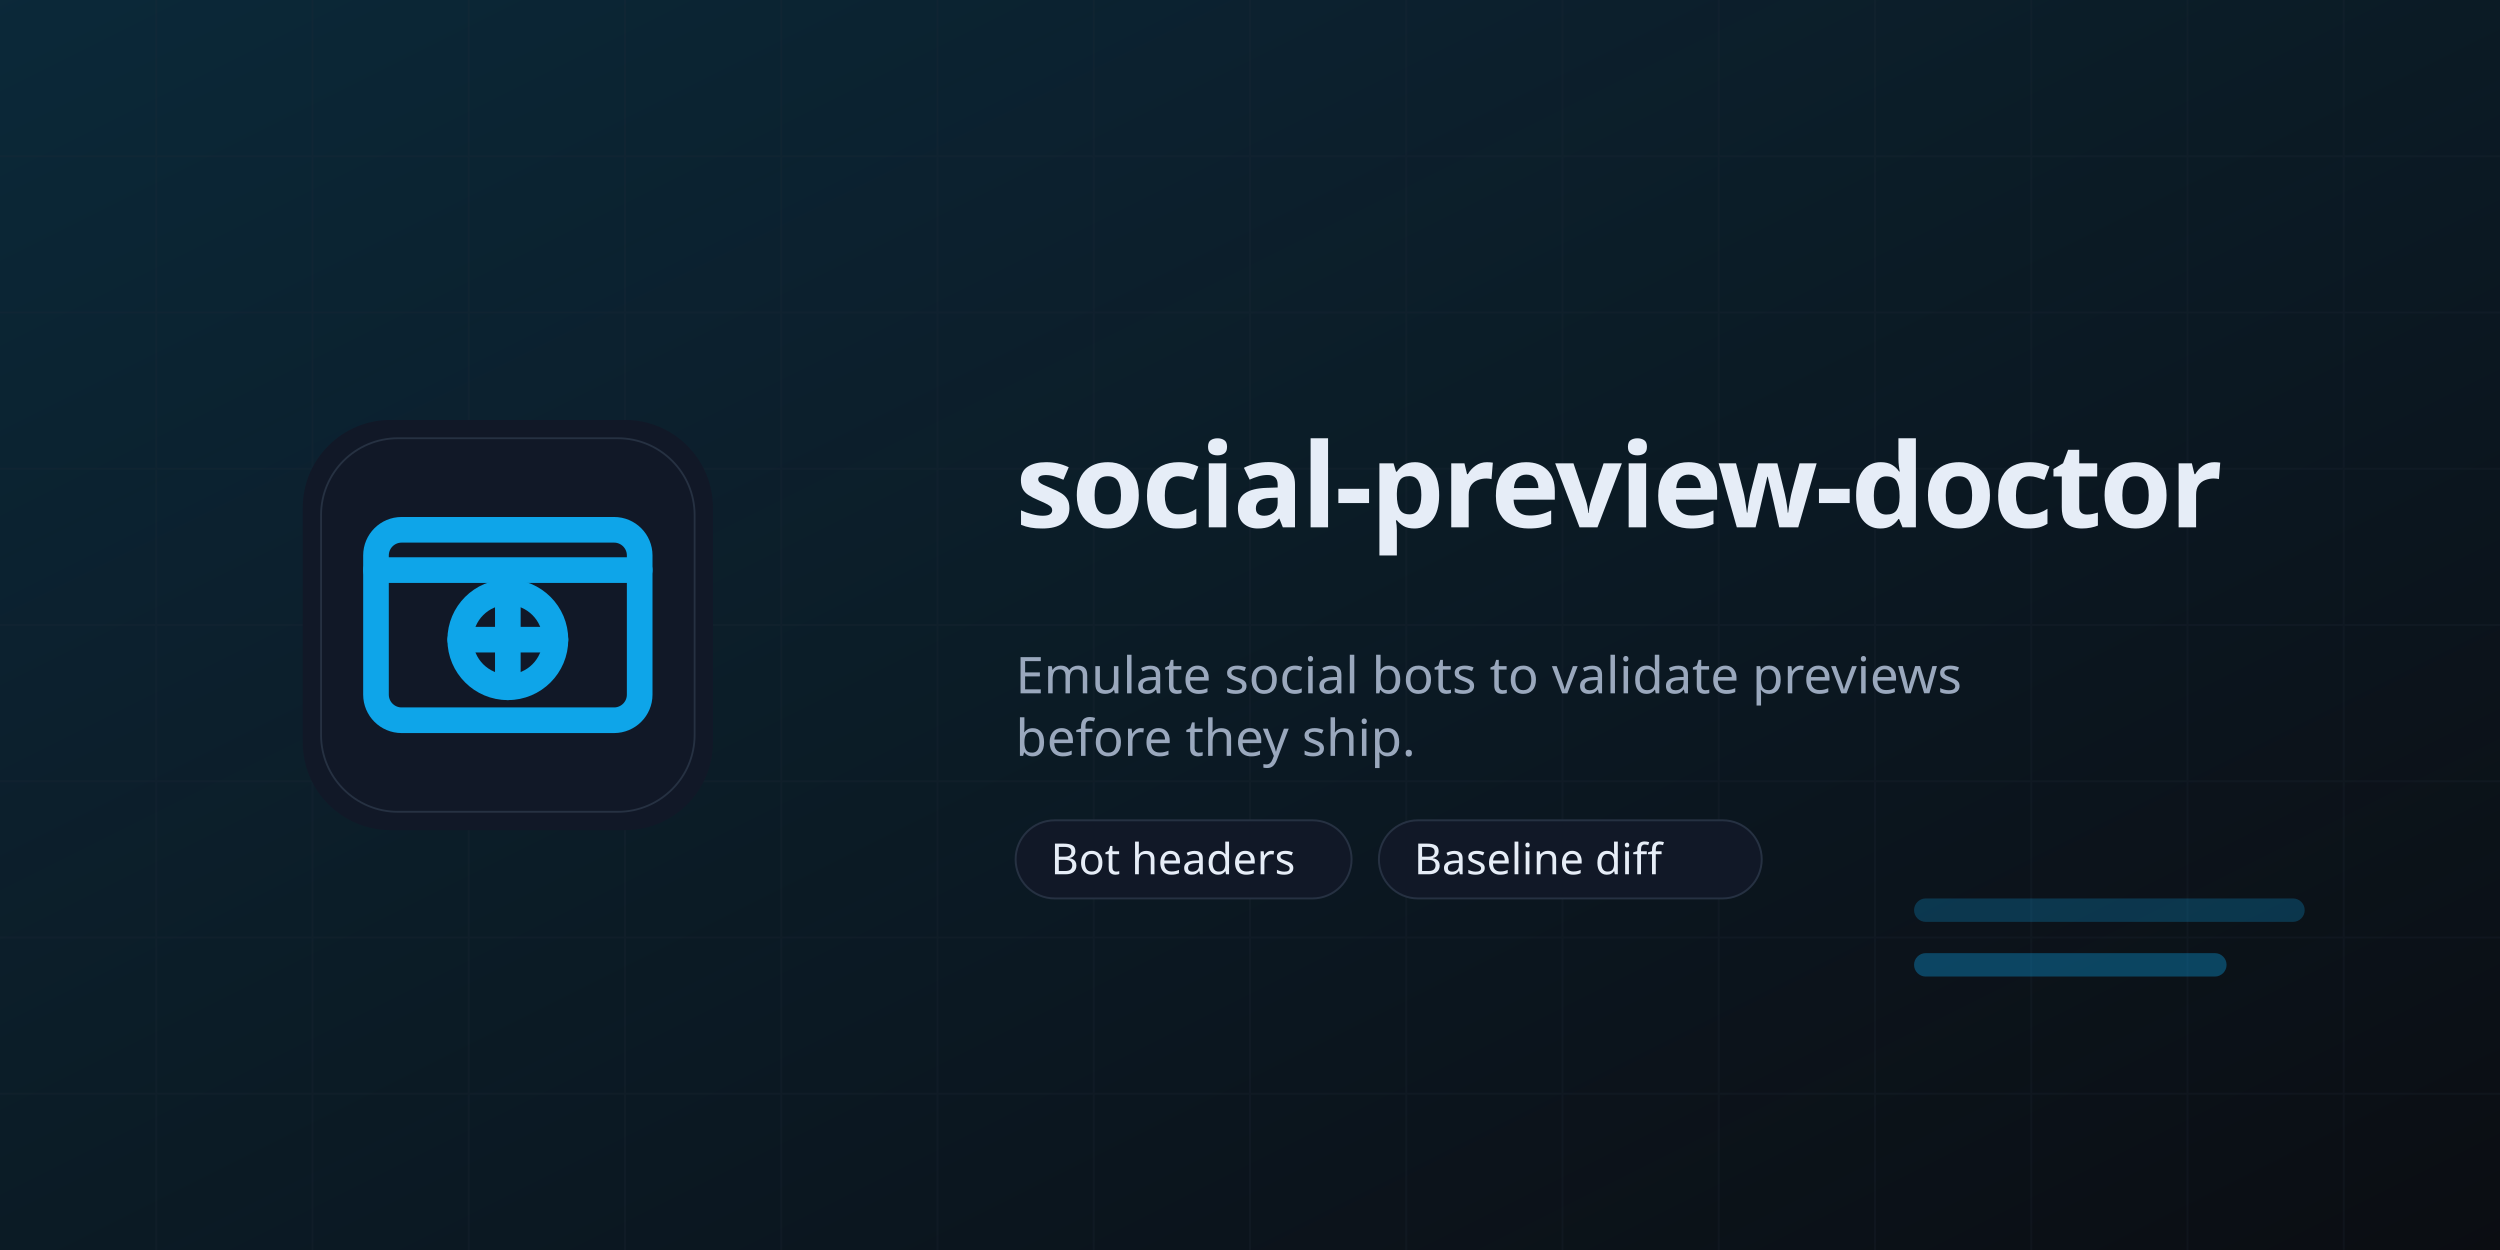
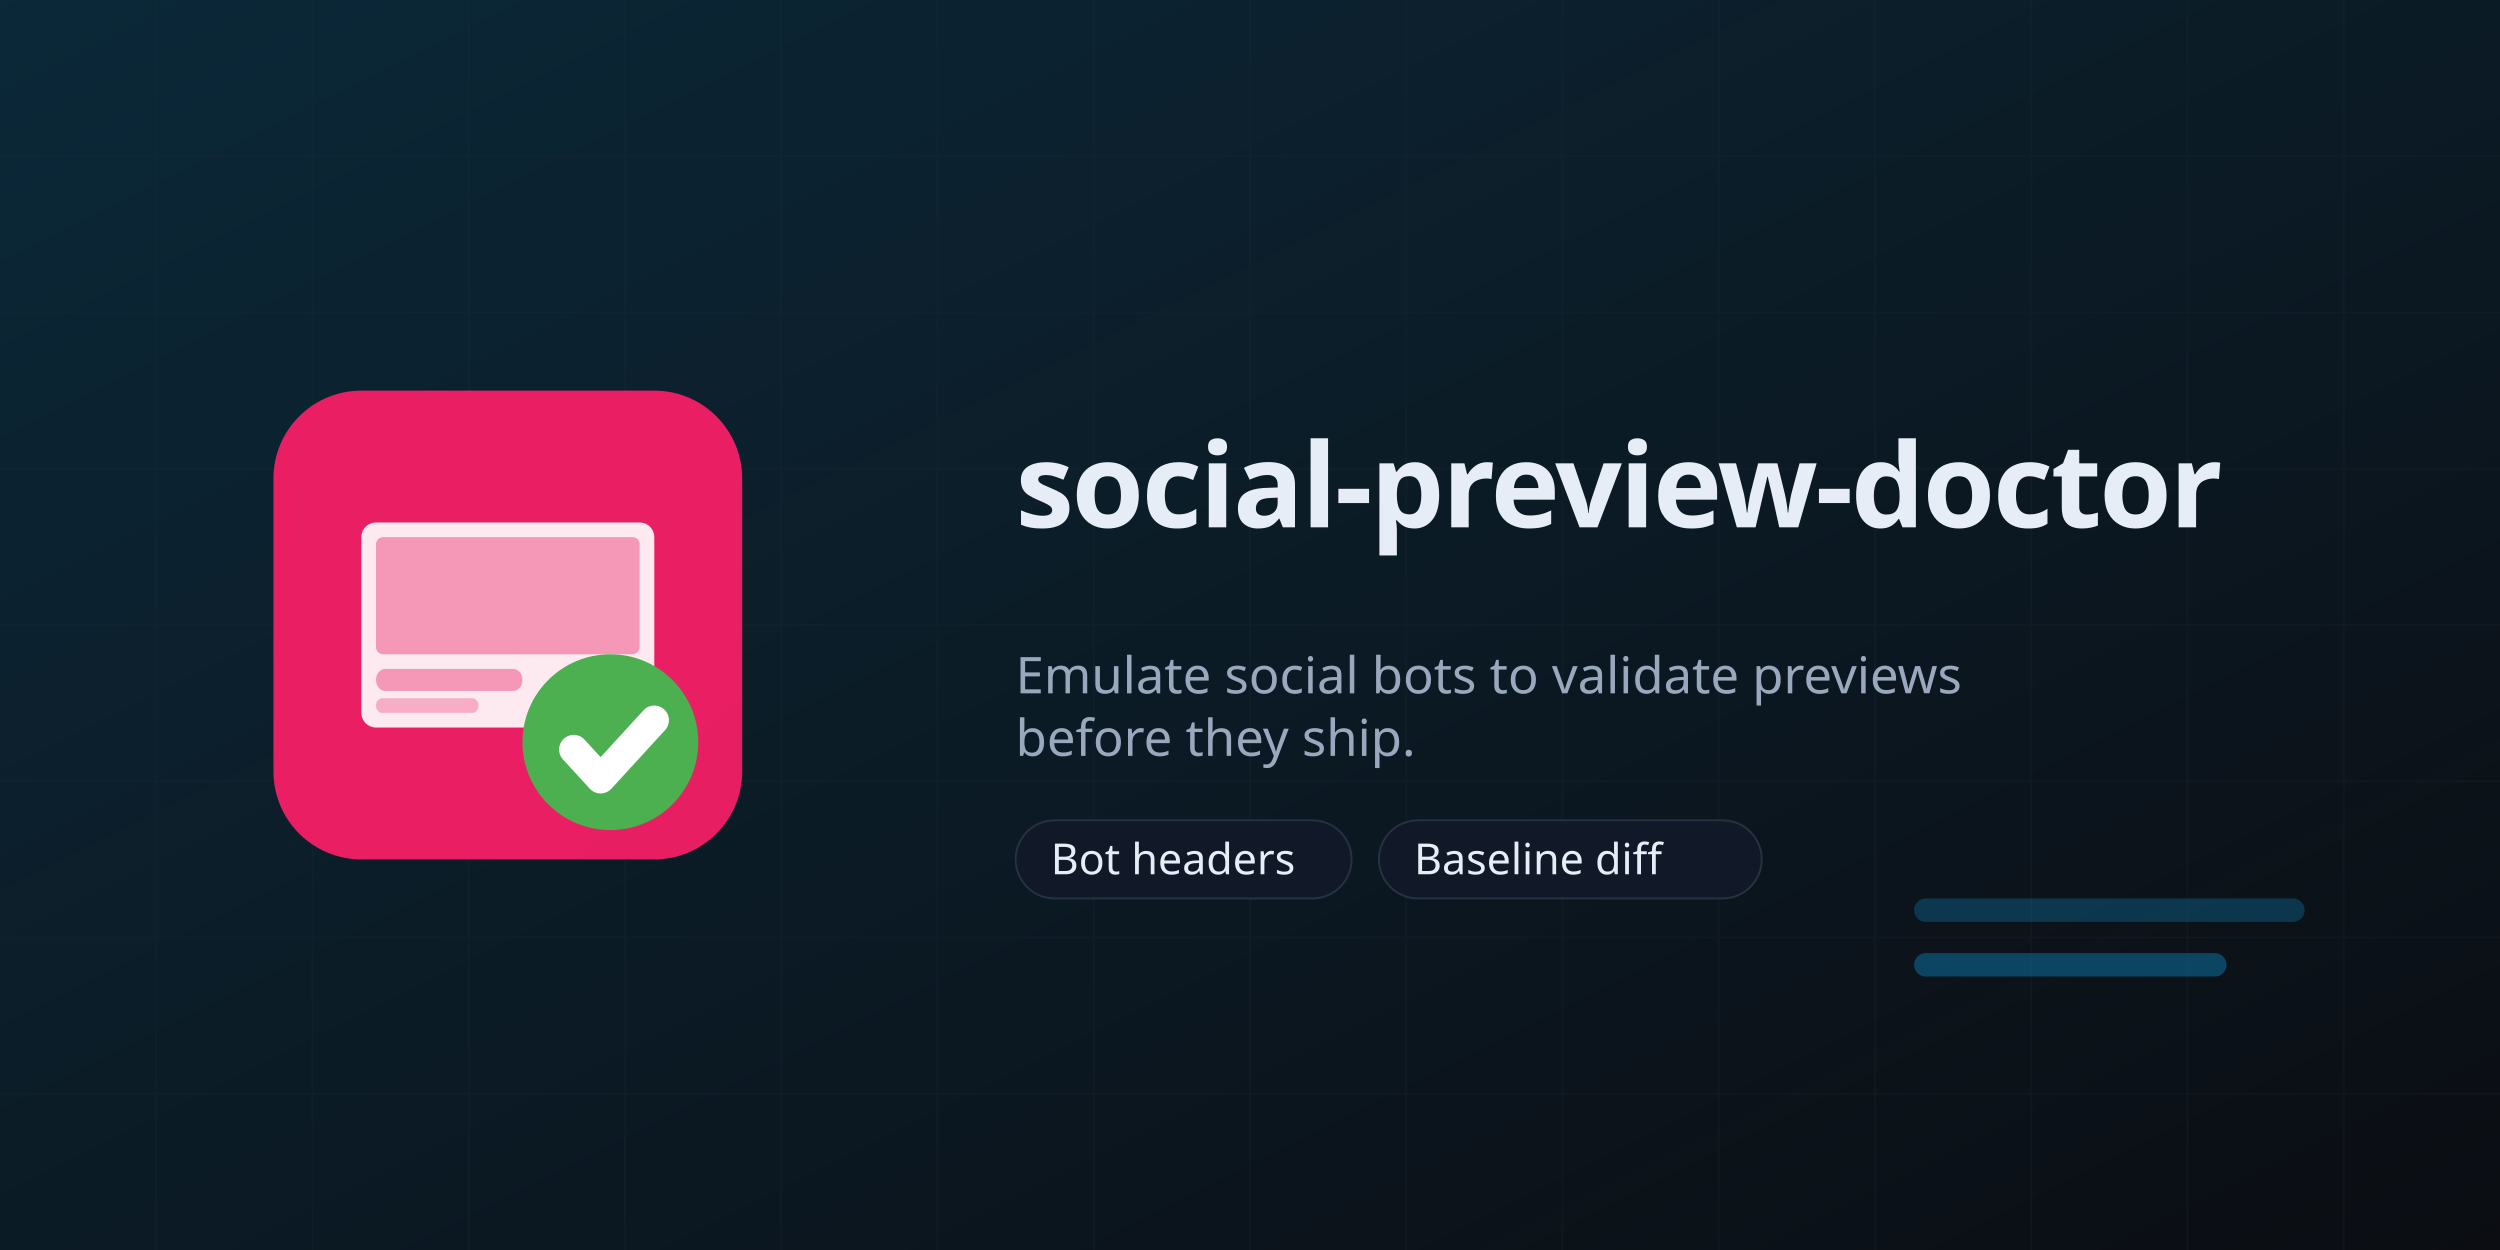
<svg xmlns="http://www.w3.org/2000/svg" width="1280" height="640" fill="none" style="color-scheme:light dark" viewBox="0 0 1280 640">
  <style>text{font-family:"Space Grotesk","Sora","IBM Plex Sans",sans-serif}</style>
  <defs>
    <linearGradient id="edge" x1="0" x2="1" y1="0" y2="1">
      <stop offset="0" stop-color="#0EA5E9" stop-opacity=".18" />
      <stop offset="1" stop-color="#0EA5E9" stop-opacity="0" />
    </linearGradient>
  </defs>
  <path fill="#0B0D12" d="M0 0h1280v640H0z" />
  <path fill="url(#edge)" d="M0 0h1280v640H0z" />
  <path stroke="#1F2A37" d="M80 0v640M160 0v640M240 0v640M320 0v640M400 0v640M480 0v640M560 0v640M640 0v640M720 0v640M800 0v640M880 0v640M960 0v640m80-640v640m80-640v640m80-640v640M0 80h1280M0 160h1280M0 240h1280M0 320h1280M0 400h1280M0 480h1280M0 560h1280" opacity=".22" />
-   <g transform="translate(140 200)scale(.4688)">
-     <rect width="448" height="448" x="32" y="32" fill="#111827" rx="96" />
-     <rect width="408" height="408" x="52" y="52" stroke="#263142" stroke-width="2" rx="84" />
-     <rect width="288" height="208" x="112" y="152" stroke="#0EA5E9" stroke-width="28" rx="28" />
-     <path stroke="#0EA5E9" stroke-linecap="round" stroke-width="28" d="M112 196h288" />
-     <circle cx="256" cy="272" r="52" stroke="#0EA5E9" stroke-width="28" />
-     <path stroke="#0EA5E9" stroke-linecap="round" stroke-width="28" d="M256 220v104m-52-52h104" />
+   <g transform="translate(140 200)scale(3.75)">
+     <g clip-path="url(#clip0_314_99)">
+       <path fill="url(#paint0_linear_314_99)" d="M52 0H12C5.373 0 0 5.373 0 12v40c0 6.627 5.373 12 12 12h40c6.627 0 12-5.373 12-12V12c0-6.627-5.373-12-12-12" />
+       <path fill="#fff" d="M50 18H14a2 2 0 0 0-2 2v24a2 2 0 0 0 2 2h36a2 2 0 0 0 2-2V20a2 2 0 0 0-2-2" opacity=".9" />
+       <path fill="#F597B7" d="M49 20H15a1 1 0 0 0-1 1v14a1 1 0 0 0 1 1h34a1 1 0 0 0 1-1V21a1 1 0 0 0-1-1" />
+       <path fill="#E91E63" d="M32.75 38h-17.5c-.69 0-1.25.672-1.25 1.5s.56 1.5 1.25 1.5h17.5c.69 0 1.25-.672 1.25-1.5s-.56-1.5-1.25-1.5" opacity=".4" />
+       <path fill="#E91E63" d="M27.125 42h-12.25c-.483 0-.875.448-.875 1s.392 1 .875 1h12.25c.483 0 .875-.448.875-1s-.392-1-.875-1" opacity=".3" />
+       <path fill="#4CAF50" d="M46 60c6.627 0 12-5.373 12-12s-5.373-12-12-12-12 5.373-12 12 5.373 12 12 12" />
+       <path stroke="#fff" stroke-linecap="round" stroke-linejoin="round" stroke-width="4" d="m41 49 3.667 4L52 45" />
+     </g>
+     <defs>
+       <linearGradient id="paint0_linear_314_99" x1="0" x2="4096" y1="0" y2="4096" gradientUnits="userSpaceOnUse">
+         <stop stop-color="#E91E63" />
+         <stop offset="1" stop-color="#C2185B" />
+       </linearGradient>
+       <clipPath id="clip0_314_99">
+         <path fill="#fff" d="M0 0h64v64H0z" />
+       </clipPath>
+     </defs>
  </g>
  <text x="520" y="270" fill="#E6EDF7" font-size="60" font-weight="700" letter-spacing="-.02em">social-preview-doctor</text>
  <text x="520" y="355" fill="#9AA8BD" font-size="26">Emulate social bots to validate previews</text>
  <text x="520" y="387" fill="#9AA8BD" font-size="26">before they ship.</text>
  <g transform="translate(520 420)">
    <rect width="172" height="40" fill="#111827" stroke="#263142" rx="20" />
    <text x="18" y="20" fill="#E6EDF7" dominant-baseline="middle" font-size="22">Bot headers</text>
  </g>
  <g transform="translate(706 420)">
    <rect width="196" height="40" fill="#111827" stroke="#263142" rx="20" />
    <text x="18" y="20" fill="#E6EDF7" dominant-baseline="middle" font-size="22">Baseline diff</text>
  </g>
  <rect width="200" height="12" x="980" y="460" fill="#0EA5E9" fill-opacity=".25" rx="6" />
  <rect width="160" height="12" x="980" y="488" fill="#0EA5E9" fill-opacity=".35" rx="6" />
</svg>
